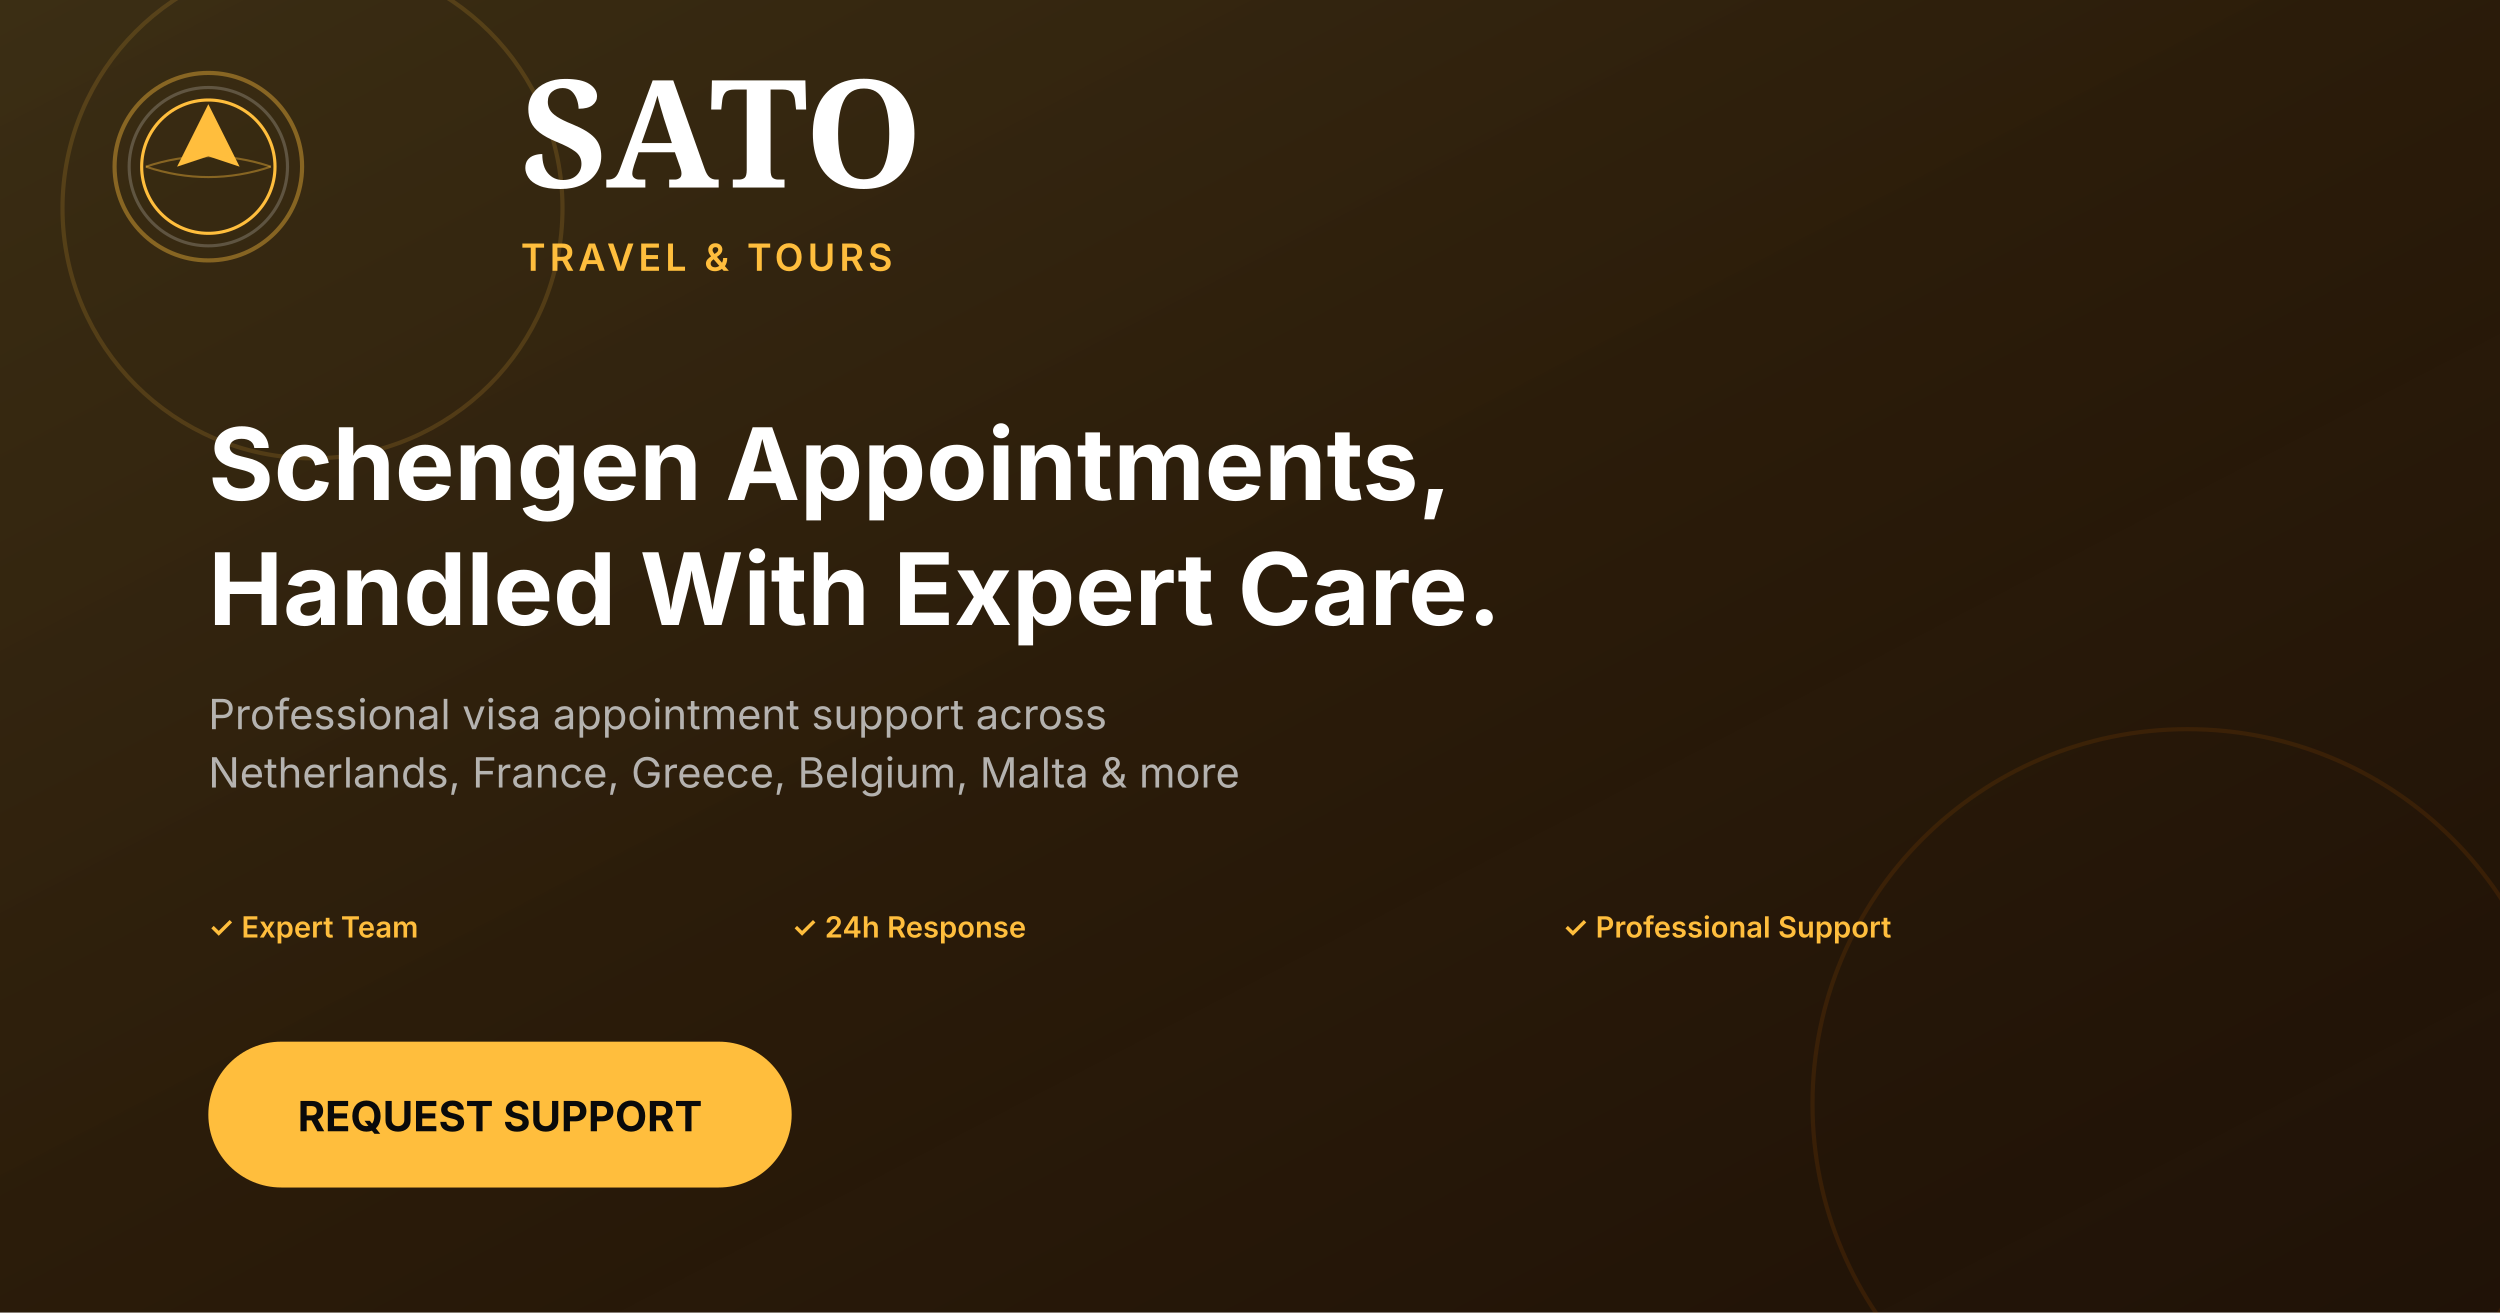
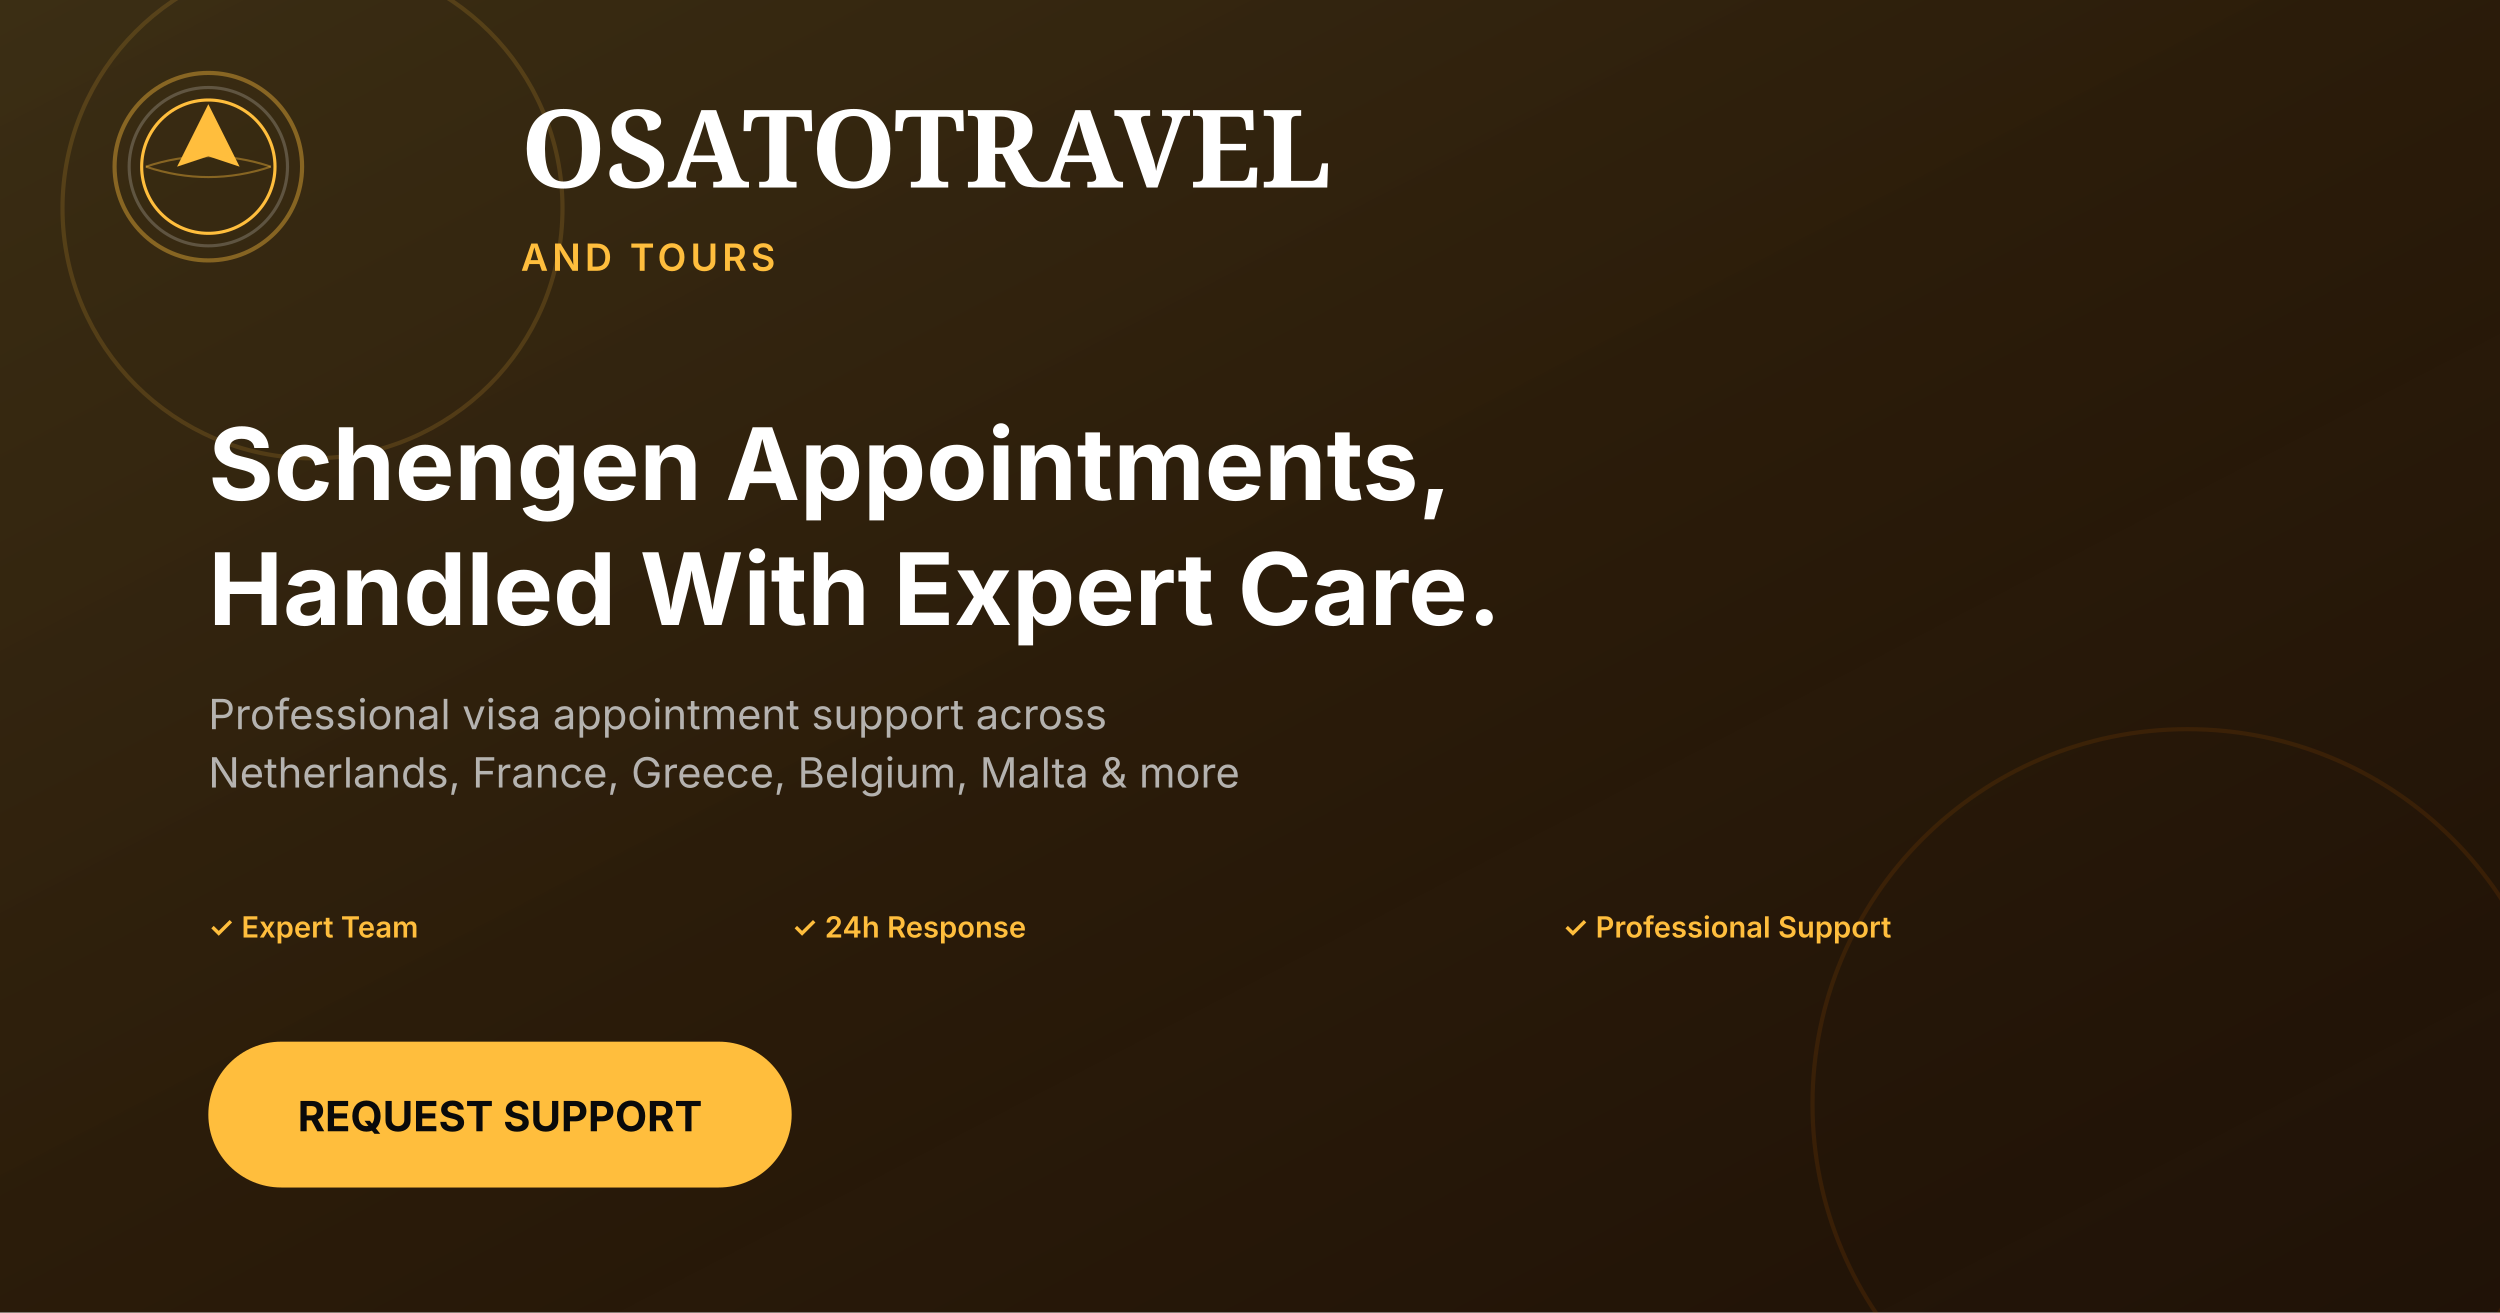
<svg xmlns="http://www.w3.org/2000/svg" width="1200" height="630" viewBox="0 0 1200 630">
  <defs>
    <linearGradient id="bgGradient" x1="0%" y1="0%" x2="100%" y2="100%">
      <stop offset="0%" style="stop-color:#0a0a0a;stop-opacity:1" />
      <stop offset="50%" style="stop-color:#050506;stop-opacity:1" />
      <stop offset="100%" style="stop-color:#070708;stop-opacity:1" />
    </linearGradient>
    <linearGradient id="accentGradient" x1="0%" y1="0%" x2="100%" y2="100%">
      <stop offset="0%" style="stop-color:#ffbe3d;stop-opacity:0.2" />
      <stop offset="100%" style="stop-color:#ff7a00;stop-opacity:0.1" />
    </linearGradient>
  </defs>
  <rect width="1200" height="630" fill="url(#bgGradient)" />
  <rect width="1200" height="630" fill="url(#accentGradient)" />
  <circle cx="150" cy="100" r="120" fill="none" stroke="#ffbe3d" stroke-width="2" opacity="0.15" />
  <circle cx="1050" cy="530" r="180" fill="none" stroke="#ff7a00" stroke-width="2" opacity="0.1" />
  <circle cx="100" cy="80" r="45" fill="none" stroke="#ffbe3d" stroke-width="2" opacity="0.4" />
  <circle cx="100" cy="80" r="38" fill="none" stroke="#ffffff" stroke-width="1.5" opacity="0.2" />
  <circle cx="100" cy="80" r="32" fill="none" stroke="#ffbe3d" stroke-width="1.5" />
  <path d="M 100 50 L 115 80 L 100 75 L 85 80 Z" fill="#ffbe3d" />
  <path d="M 70 80 Q 100 70 130 80" fill="none" stroke="#ffbe3d" stroke-width="1" opacity="0.4" />
  <path d="M 70 80 Q 100 90 130 80" fill="none" stroke="#ffbe3d" stroke-width="1" opacity="0.4" />
-   <text x="250" y="90" font-family="'Cormorant Garamond', serif" font-size="72" font-weight="700" fill="#ffffff">SATO</text>
-   <text x="250" y="130" font-family="'Inter', sans-serif" font-size="18" font-weight="600" fill="#ffbe3d" letter-spacing="2">TRAVEL &amp; TOURS</text>
+   <text x="250" y="90" font-family="'Cormorant Garamond', serif" font-size="52" font-weight="700" fill="#ffffff">OSATOTRAVEL</text>
+   <text x="250" y="130" font-family="'Inter', sans-serif" font-size="18" font-weight="600" fill="#ffbe3d" letter-spacing="2">AND TOURS</text>
  <text x="100" y="240" font-family="'Inter', sans-serif" font-size="48" font-weight="700" fill="#ffffff">
    <tspan x="100" dy="0">Schengen Appointments,</tspan>
    <tspan x="100" dy="60">Handled With Expert Care.</tspan>
  </text>
  <text x="100" y="350" font-family="'Inter', sans-serif" font-size="20" fill="#cccccc" opacity="0.85">
    <tspan x="100" dy="0">Professional visa appointment support across</tspan>
    <tspan x="100" dy="28">Netherlands, France, Greece, Belgium, Malta &amp; more</tspan>
  </text>
  <g>
    <text x="100" y="450" font-family="'Inter', sans-serif" font-size="14" font-weight="600" fill="#ffbe3d">✓ Expert Team</text>
    <text x="380" y="450" font-family="'Inter', sans-serif" font-size="14" font-weight="600" fill="#ffbe3d">✓ 24h Response</text>
    <text x="750" y="450" font-family="'Inter', sans-serif" font-size="14" font-weight="600" fill="#ffbe3d">✓ Professional Support</text>
  </g>
  <rect x="100" y="500" width="280" height="70" rx="35" fill="#ffbe3d" />
  <text x="240" y="543" font-family="'Inter', sans-serif" font-size="20" font-weight="700" fill="#0a0a0a" text-anchor="middle">REQUEST SUPPORT</text>
</svg>
